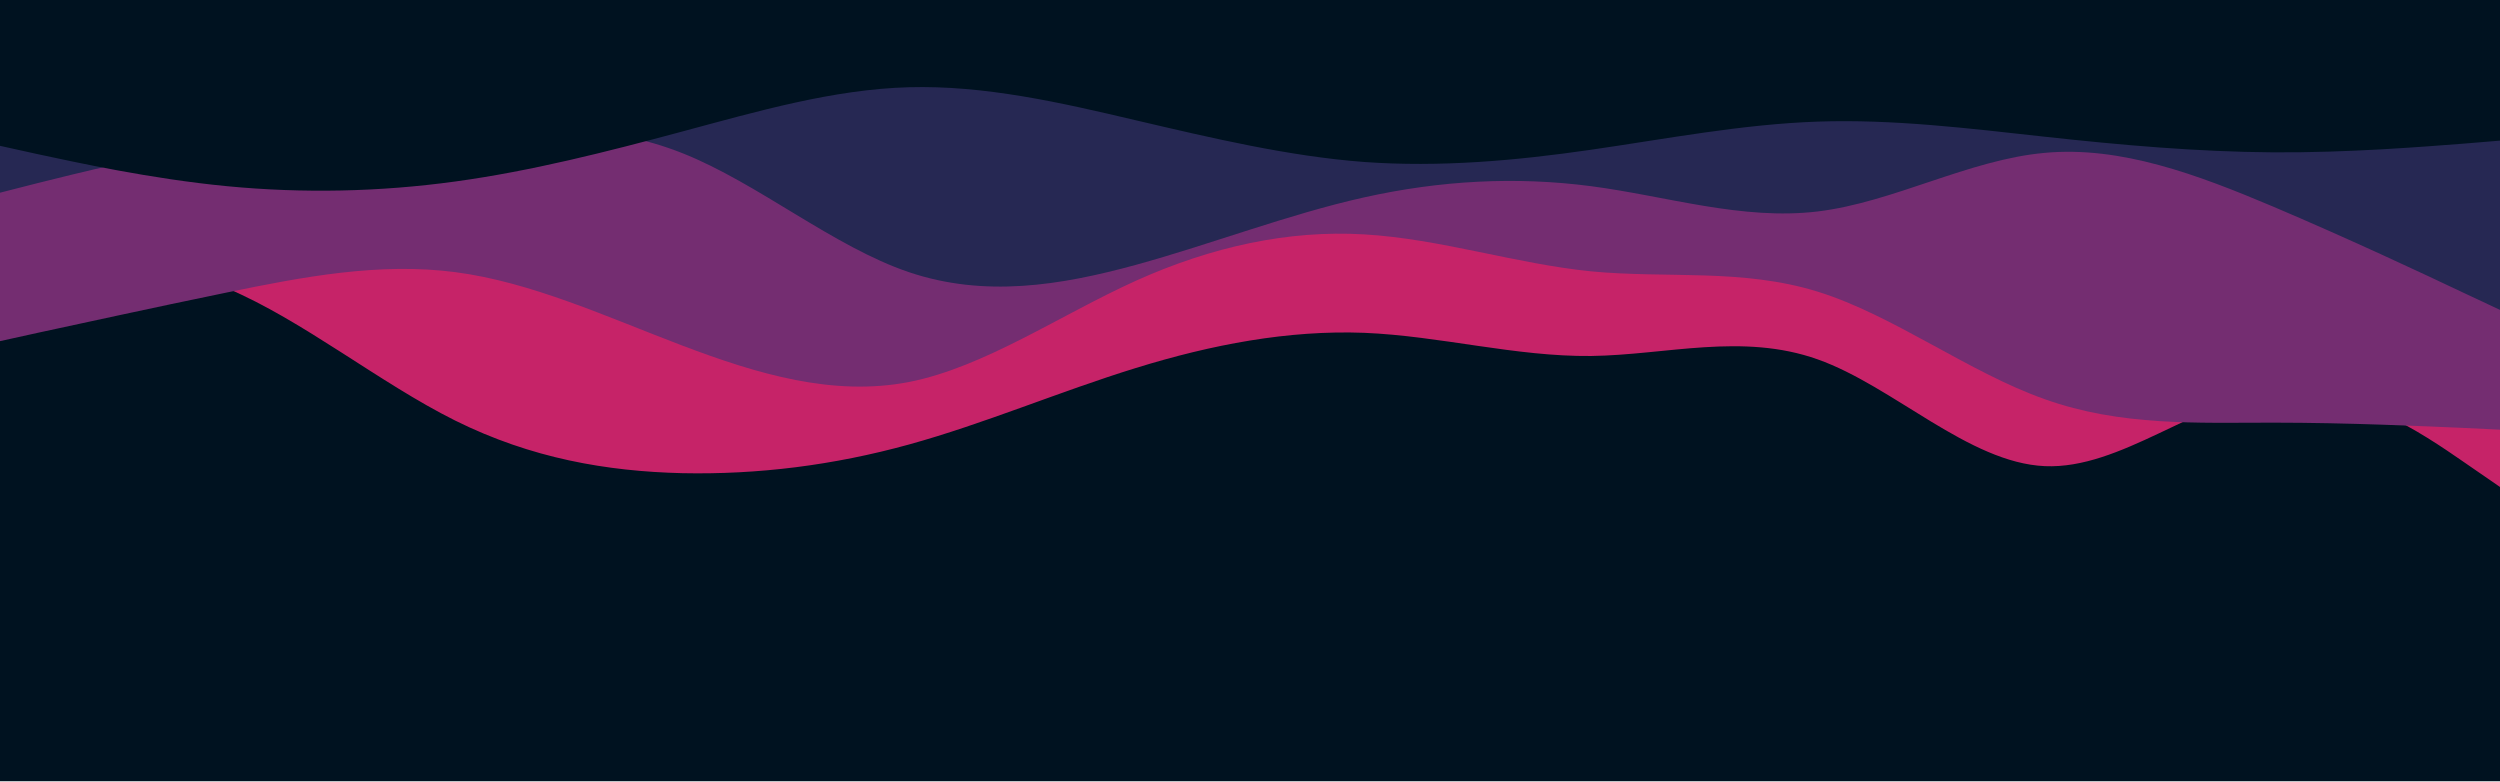
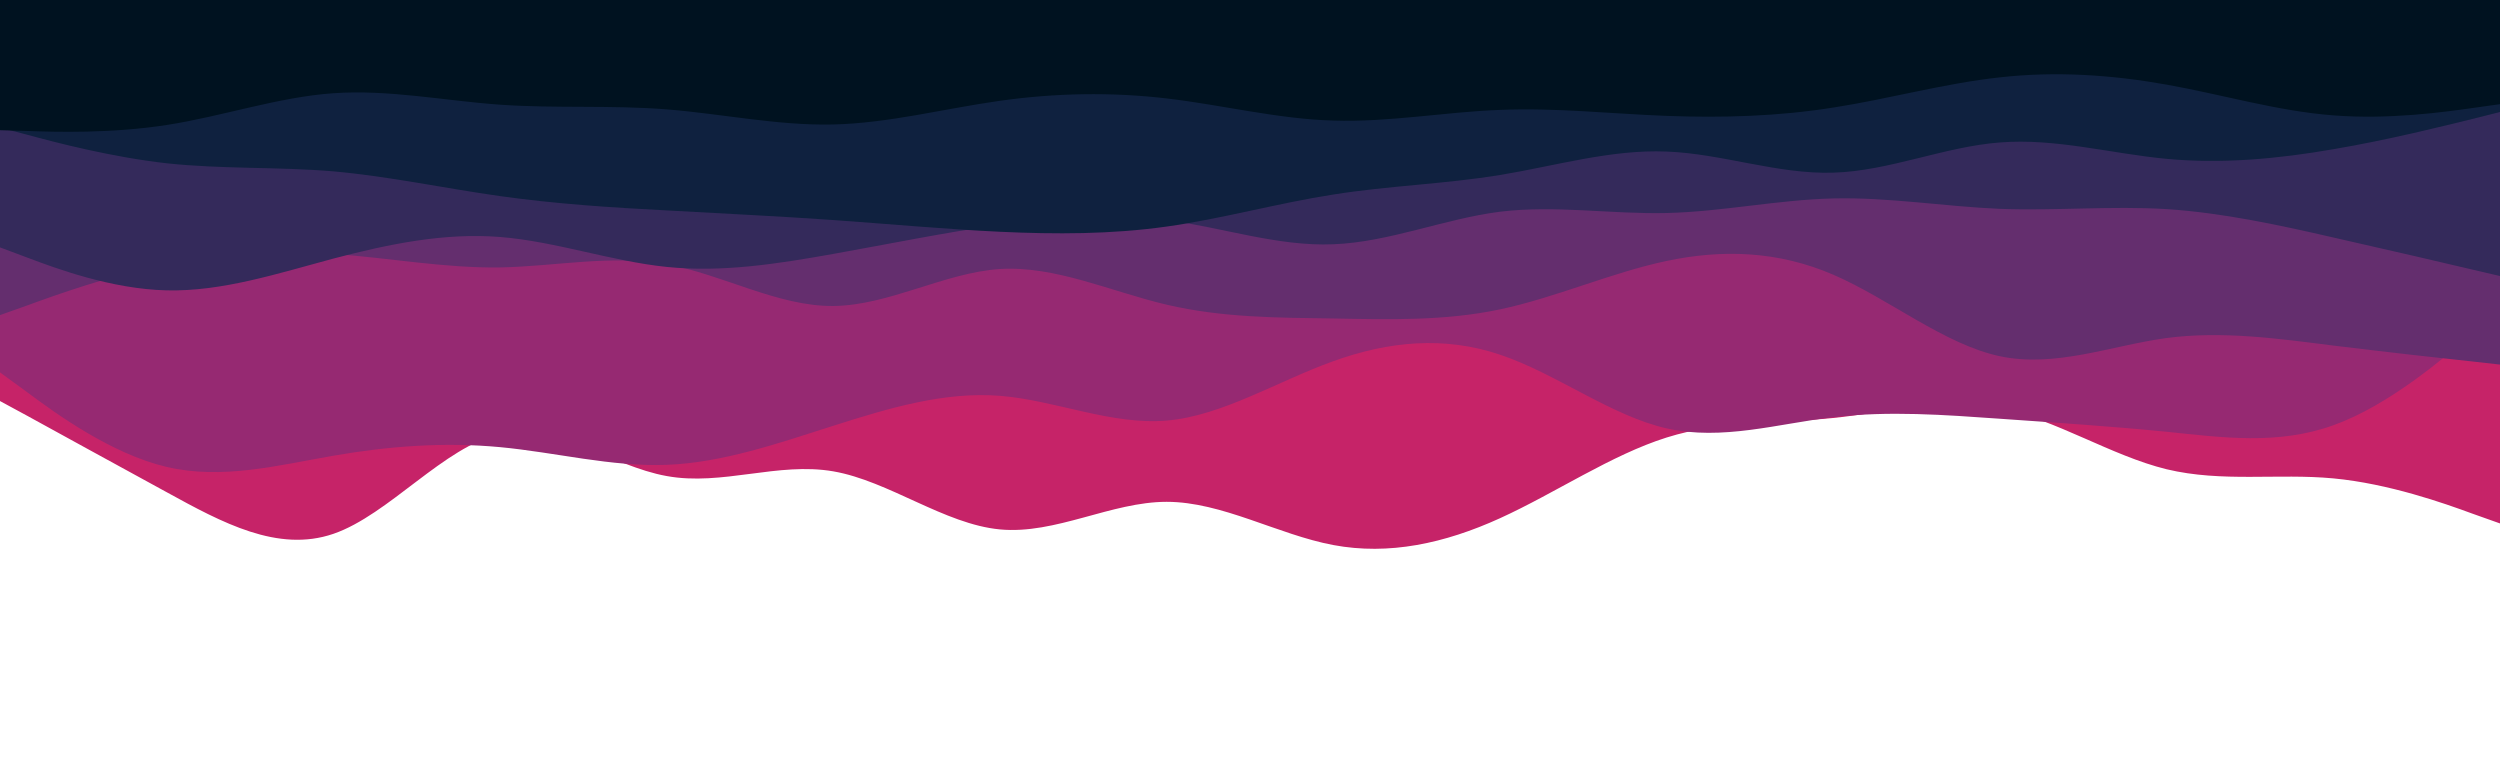
<svg xmlns="http://www.w3.org/2000/svg" id="visual" viewBox="0 0 960 300" width="960" height="300" version="1.1">
-   <rect x="0" y="0" width="960" height="300" fill="#001220" />
-   <path d="M0 97L14.5 97.3C29 97.7 58 98.3 87.2 110.7C116.3 123 145.7 147 174.8 161.5C204 176 233 181 262 181.7C291 182.3 320 178.7 349 170.7C378 162.7 407 150.3 436.2 141.3C465.3 132.3 494.7 126.7 523.8 127.8C553 129 582 137 611 136.7C640 136.3 669 127.7 698 138C727 148.3 756 177.7 785.2 179C814.3 180.3 843.7 153.7 872.8 150.3C902 147 931 167 945.5 177L960 187L960 0L945.5 0C931 0 902 0 872.8 0C843.7 0 814.3 0 785.2 0C756 0 727 0 698 0C669 0 640 0 611 0C582 0 553 0 523.8 0C494.7 0 465.3 0 436.2 0C407 0 378 0 349 0C320 0 291 0 262 0C233 0 204 0 174.8 0C145.7 0 116.3 0 87.2 0C58 0 29 0 14.5 0L0 0Z" fill="#c62368" />
-   <path d="M0 131L14.5 127.8C29 124.7 58 118.3 87.2 112.3C116.3 106.3 145.7 100.7 174.8 104.5C204 108.3 233 121.7 262 132.7C291 143.7 320 152.3 349 146.7C378 141 407 121 436.2 107.8C465.3 94.7 494.7 88.3 523.8 90C553 91.7 582 101.3 611 104.2C640 107 669 103 698 112C727 121 756 143 785.2 153.3C814.3 163.7 843.7 162.3 872.8 162.3C902 162.3 931 163.7 945.5 164.3L960 165L960 0L945.5 0C931 0 902 0 872.8 0C843.7 0 814.3 0 785.2 0C756 0 727 0 698 0C669 0 640 0 611 0C582 0 553 0 523.8 0C494.7 0 465.3 0 436.2 0C407 0 378 0 349 0C320 0 291 0 262 0C233 0 204 0 174.8 0C145.7 0 116.3 0 87.2 0C58 0 29 0 14.5 0L0 0Z" fill="#742d71" />
-   <path d="M0 74L14.5 70.3C29 66.7 58 59.3 87.2 55.3C116.3 51.3 145.7 50.7 174.8 49.7C204 48.7 233 47.3 262 58.8C291 70.3 320 94.7 349 104.5C378 114.3 407 109.7 436.2 101.7C465.3 93.7 494.7 82.3 523.8 75.8C553 69.3 582 67.7 611 71.5C640 75.3 669 84.7 698 81.2C727 77.7 756 61.3 785.2 58.7C814.3 56 843.7 67 872.8 79.3C902 91.7 931 105.3 945.5 112.2L960 119L960 0L945.5 0C931 0 902 0 872.8 0C843.7 0 814.3 0 785.2 0C756 0 727 0 698 0C669 0 640 0 611 0C582 0 553 0 523.8 0C494.7 0 465.3 0 436.2 0C407 0 378 0 349 0C320 0 291 0 262 0C233 0 204 0 174.8 0C145.7 0 116.3 0 87.2 0C58 0 29 0 14.5 0L0 0Z" fill="#262853" />
-   <path d="M0 56L14.5 59.2C29 62.3 58 68.7 87.2 71.5C116.3 74.3 145.7 73.7 174.8 69.7C204 65.7 233 58.3 262 50.5C291 42.7 320 34.3 349 33.5C378 32.7 407 39.3 436.2 46.2C465.3 53 494.7 60 523.8 62.2C553 64.3 582 61.7 611 57.5C640 53.3 669 47.7 698 46.7C727 45.7 756 49.3 785.2 52.5C814.3 55.7 843.7 58.3 872.8 58.5C902 58.7 931 56.3 945.5 55.2L960 54L960 0L945.5 0C931 0 902 0 872.8 0C843.7 0 814.3 0 785.2 0C756 0 727 0 698 0C669 0 640 0 611 0C582 0 553 0 523.8 0C494.7 0 465.3 0 436.2 0C407 0 378 0 349 0C320 0 291 0 262 0C233 0 204 0 174.8 0C145.7 0 116.3 0 87.2 0C58 0 29 0 14.5 0L0 0Z" fill="#001220" />
+   <path d="M0 154L10.7 159.8C21.3 165.7 42.7 177.3 64 189C85.3 200.7 106.7 212.3 128 205C149.3 197.7 170.7 171.3 192 166.7C213.3 162 234.7 179 256 182.8C277.3 186.7 298.7 177.3 320 181C341.3 184.7 362.7 201.3 384 203.3C405.3 205.3 426.7 192.7 448 192.7C469.3 192.7 490.7 205.3 512 209.3C533.3 213.3 554.7 208.7 576 199C597.3 189.3 618.7 174.7 640 168C661.3 161.3 682.7 162.7 704 160.5C725.3 158.3 746.7 152.7 768 156.8C789.3 161 810.7 175 832 180.2C853.3 185.3 874.7 181.7 896 183.7C917.3 185.7 938.7 193.3 949.3 197.2L960 201L960 0L949.3 0C938.7 0 917.3 0 896 0C874.7 0 853.3 0 832 0C810.7 0 789.3 0 768 0C746.7 0 725.3 0 704 0C682.7 0 661.3 0 640 0C618.7 0 597.3 0 576 0C554.7 0 533.3 0 512 0C490.7 0 469.3 0 448 0C426.7 0 405.3 0 384 0C362.7 0 341.3 0 320 0C298.7 0 277.3 0 256 0C234.7 0 213.3 0 192 0C170.7 0 149.3 0 128 0C106.7 0 85.3 0 64 0C42.7 0 21.3 0 10.7 0L0 0Z" fill="#c62368" />
+   <path d="M0 143L10.7 150.8C21.3 158.7 42.7 174.3 64 179.3C85.3 184.3 106.7 178.7 128 175C149.3 171.3 170.7 169.7 192 171.7C213.3 173.7 234.7 179.3 256 178.5C277.3 177.7 298.7 170.3 320 163.5C341.3 156.7 362.7 150.3 384 152C405.3 153.7 426.7 163.3 448 161.5C469.3 159.7 490.7 146.3 512 138.7C533.3 131 554.7 129 576 136.2C597.3 143.3 618.7 159.7 640 164.5C661.3 169.3 682.7 162.7 704 160.2C725.3 157.7 746.7 159.3 768 160.8C789.3 162.3 810.7 163.7 832 165.8C853.3 168 874.7 171 896 163.3C917.3 155.7 938.7 137.3 949.3 128.2L960 119L960 0L949.3 0C938.7 0 917.3 0 896 0C874.7 0 853.3 0 832 0C810.7 0 789.3 0 768 0C746.7 0 725.3 0 704 0C682.7 0 661.3 0 640 0C618.7 0 597.3 0 576 0C554.7 0 533.3 0 512 0C490.7 0 469.3 0 448 0C426.7 0 405.3 0 384 0C362.7 0 341.3 0 320 0C298.7 0 277.3 0 256 0C234.7 0 213.3 0 192 0C170.7 0 149.3 0 128 0C106.7 0 85.3 0 64 0C42.7 0 21.3 0 10.7 0L0 0Z" fill="#962972" />
+   <path d="M0 121L10.7 117.2C21.3 113.3 42.7 105.7 64 101.3C85.3 97 106.7 96 128 97.5C149.3 99 170.7 103 192 102.7C213.3 102.3 234.7 97.7 256 101.5C277.3 105.3 298.7 117.7 320 117.5C341.3 117.3 362.7 104.7 384 103.3C405.3 102 426.7 112 448 117C469.3 122 490.7 122 512 122.3C533.3 122.7 554.7 123.3 576 118.8C597.3 114.3 618.7 104.7 640 100.2C661.3 95.7 682.7 96.3 704 105.5C725.3 114.7 746.7 132.3 768 136.8C789.3 141.3 810.7 132.7 832 129.8C853.3 127 874.7 130 896 132.7C917.3 135.3 938.7 137.7 949.3 138.8L960 140L960 0L949.3 0C938.7 0 917.3 0 896 0C874.7 0 853.3 0 832 0C810.7 0 789.3 0 768 0C746.7 0 725.3 0 704 0C682.7 0 661.3 0 640 0C618.7 0 597.3 0 576 0C554.7 0 533.3 0 512 0C490.7 0 469.3 0 448 0C426.7 0 405.3 0 384 0C362.7 0 341.3 0 320 0C298.7 0 277.3 0 256 0C234.7 0 213.3 0 192 0C170.7 0 149.3 0 128 0C106.7 0 85.3 0 64 0C42.7 0 21.3 0 10.7 0L0 0Z" fill="#642e6e" />
+   <path d="M0 95L10.7 99C21.3 103 42.7 111 64 111.5C85.3 112 106.7 105 128 99.3C149.3 93.7 170.7 89.3 192 91C213.3 92.7 234.7 100.3 256 102.5C277.3 104.7 298.7 101.3 320 97.5C341.3 93.7 362.7 89.3 384 86.3C405.3 83.3 426.7 81.7 448 84.5C469.3 87.3 490.7 94.7 512 93.8C533.3 93 554.7 84 576 81.3C597.3 78.7 618.7 82.3 640 81.8C661.3 81.3 682.7 76.7 704 76.2C725.3 75.7 746.7 79.3 768 80.2C789.3 81 810.7 79 832 80.3C853.3 81.7 874.7 86.3 896 91.2C917.3 96 938.7 101 949.3 103.5L960 106L960 0L949.3 0C938.7 0 917.3 0 896 0C874.7 0 853.3 0 832 0C810.7 0 789.3 0 768 0C746.7 0 725.3 0 704 0C682.7 0 661.3 0 640 0C618.7 0 597.3 0 576 0C554.7 0 533.3 0 512 0C490.7 0 469.3 0 448 0C426.7 0 405.3 0 384 0C362.7 0 341.3 0 320 0C298.7 0 277.3 0 256 0C234.7 0 213.3 0 192 0C170.7 0 149.3 0 128 0C106.7 0 85.3 0 64 0C42.7 0 21.3 0 10.7 0L0 0Z" fill="#342a5b" />
+   <path d="M0 49L10.7 51.8C21.3 54.7 42.7 60.3 64 62.7C85.3 65 106.7 64 128 65.8C149.3 67.7 170.7 72.3 192 75.3C213.3 78.3 234.7 79.7 256 80.8C277.3 82 298.7 83 320 84.5C341.3 86 362.7 88 384 89C405.3 90 426.7 90 448 87C469.3 84 490.7 78 512 74.7C533.3 71.3 554.7 70.7 576 67.2C597.3 63.7 618.7 57.3 640 58.2C661.3 59 682.7 67 704 66.3C725.3 65.7 746.7 56.3 768 54.7C789.3 53 810.7 59 832 61C853.3 63 874.7 61 896 57.3C917.3 53.7 938.7 48.3 949.3 45.7L960 43L960 0L949.3 0C938.7 0 917.3 0 896 0C874.7 0 853.3 0 832 0C810.7 0 789.3 0 768 0C746.7 0 725.3 0 704 0C682.7 0 661.3 0 640 0C618.7 0 597.3 0 576 0C554.7 0 533.3 0 512 0C490.7 0 469.3 0 448 0C426.7 0 405.3 0 384 0C362.7 0 341.3 0 320 0C298.7 0 277.3 0 256 0C234.7 0 213.3 0 192 0C170.7 0 149.3 0 128 0C106.7 0 85.3 0 64 0C42.7 0 21.3 0 10.7 0L0 0Z" fill="#0f213f" />
+   <path d="M0 50L10.7 50.3C21.3 50.7 42.7 51.3 64 48C85.3 44.7 106.7 37.3 128 35.8C149.3 34.3 170.7 38.7 192 40.2C213.3 41.7 234.7 40.3 256 42C277.3 43.7 298.7 48.3 320 47.8C341.3 47.3 362.7 41.7 384 38.7C405.3 35.7 426.7 35.3 448 37.8C469.3 40.3 490.7 45.7 512 46.3C533.3 47 554.7 43 576 42.2C597.3 41.3 618.7 43.7 640 44.5C661.3 45.3 682.7 44.7 704 41.3C725.3 38 746.7 32 768 29.7C789.3 27.3 810.7 28.7 832 32.5C853.3 36.3 874.7 42.7 896 44.3C917.3 46 938.7 43 949.3 41.5L960 40L960 0L949.3 0C938.7 0 917.3 0 896 0C874.7 0 853.3 0 832 0C810.7 0 789.3 0 768 0C746.7 0 725.3 0 704 0C682.7 0 661.3 0 640 0C618.7 0 597.3 0 576 0C554.7 0 533.3 0 512 0C490.7 0 469.3 0 448 0C426.7 0 405.3 0 384 0C362.7 0 341.3 0 320 0C298.7 0 277.3 0 256 0C234.7 0 213.3 0 192 0C170.7 0 149.3 0 128 0C106.7 0 85.3 0 64 0C42.7 0 21.3 0 10.7 0L0 0Z" fill="#001220" />
</svg>
